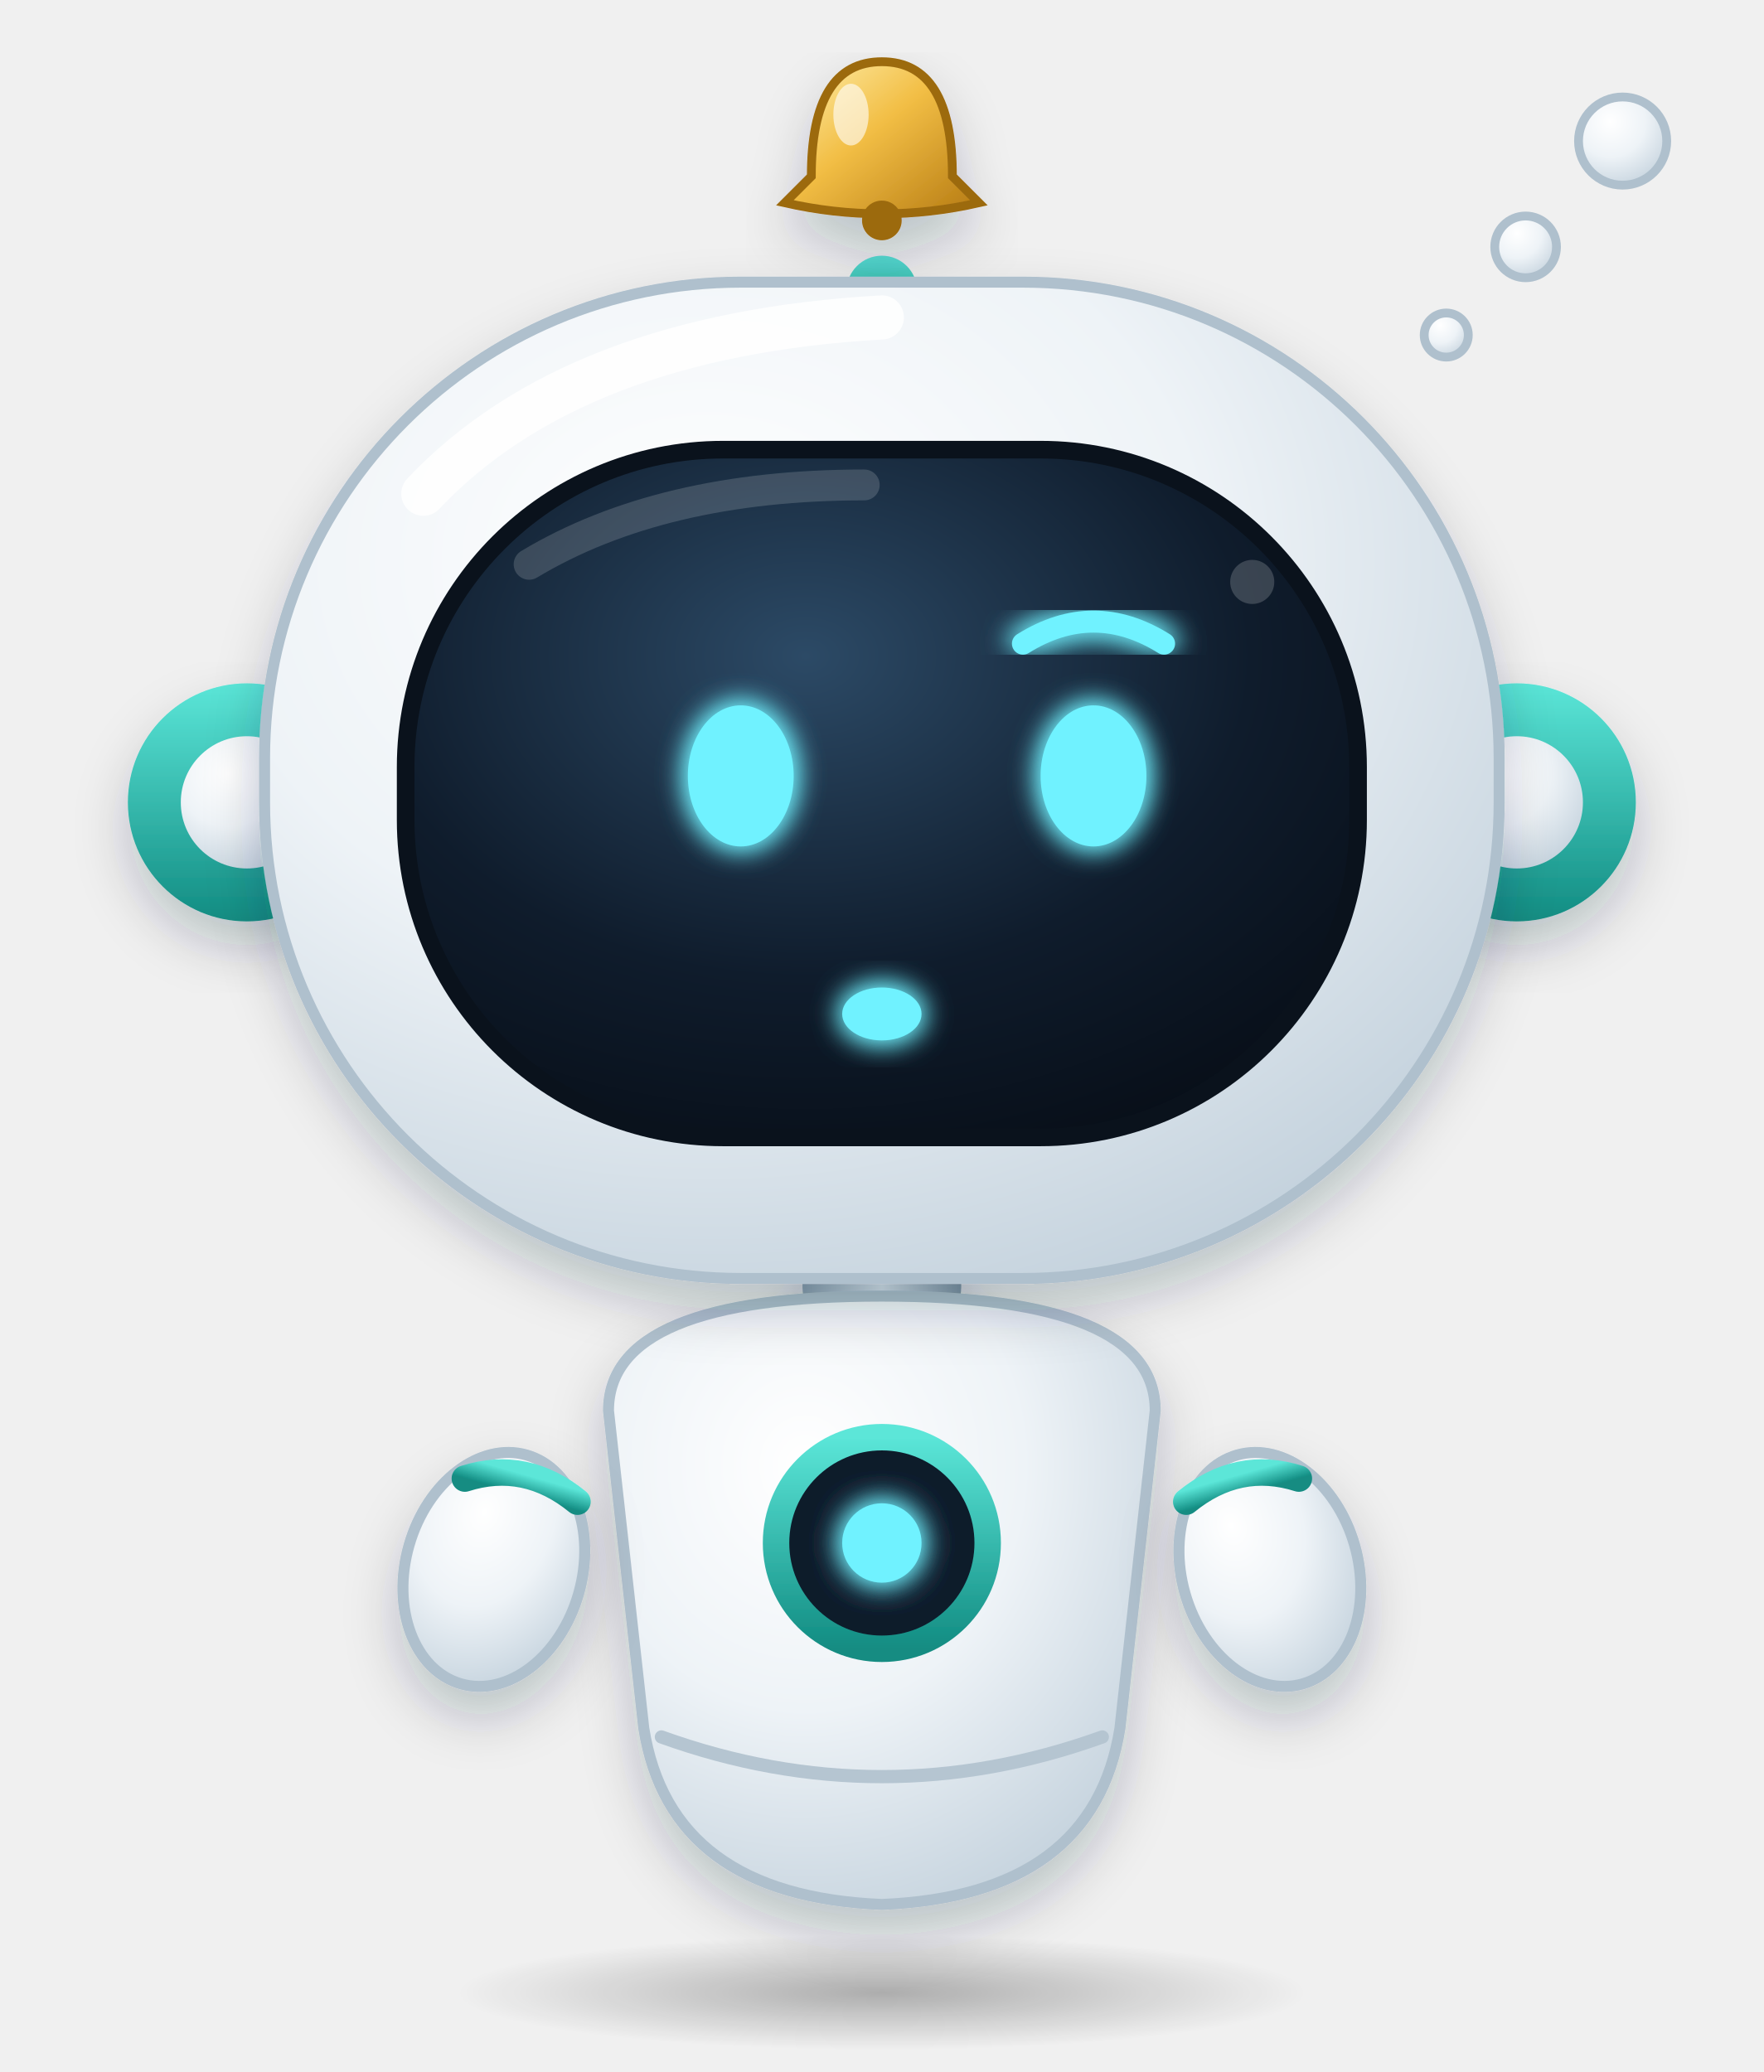
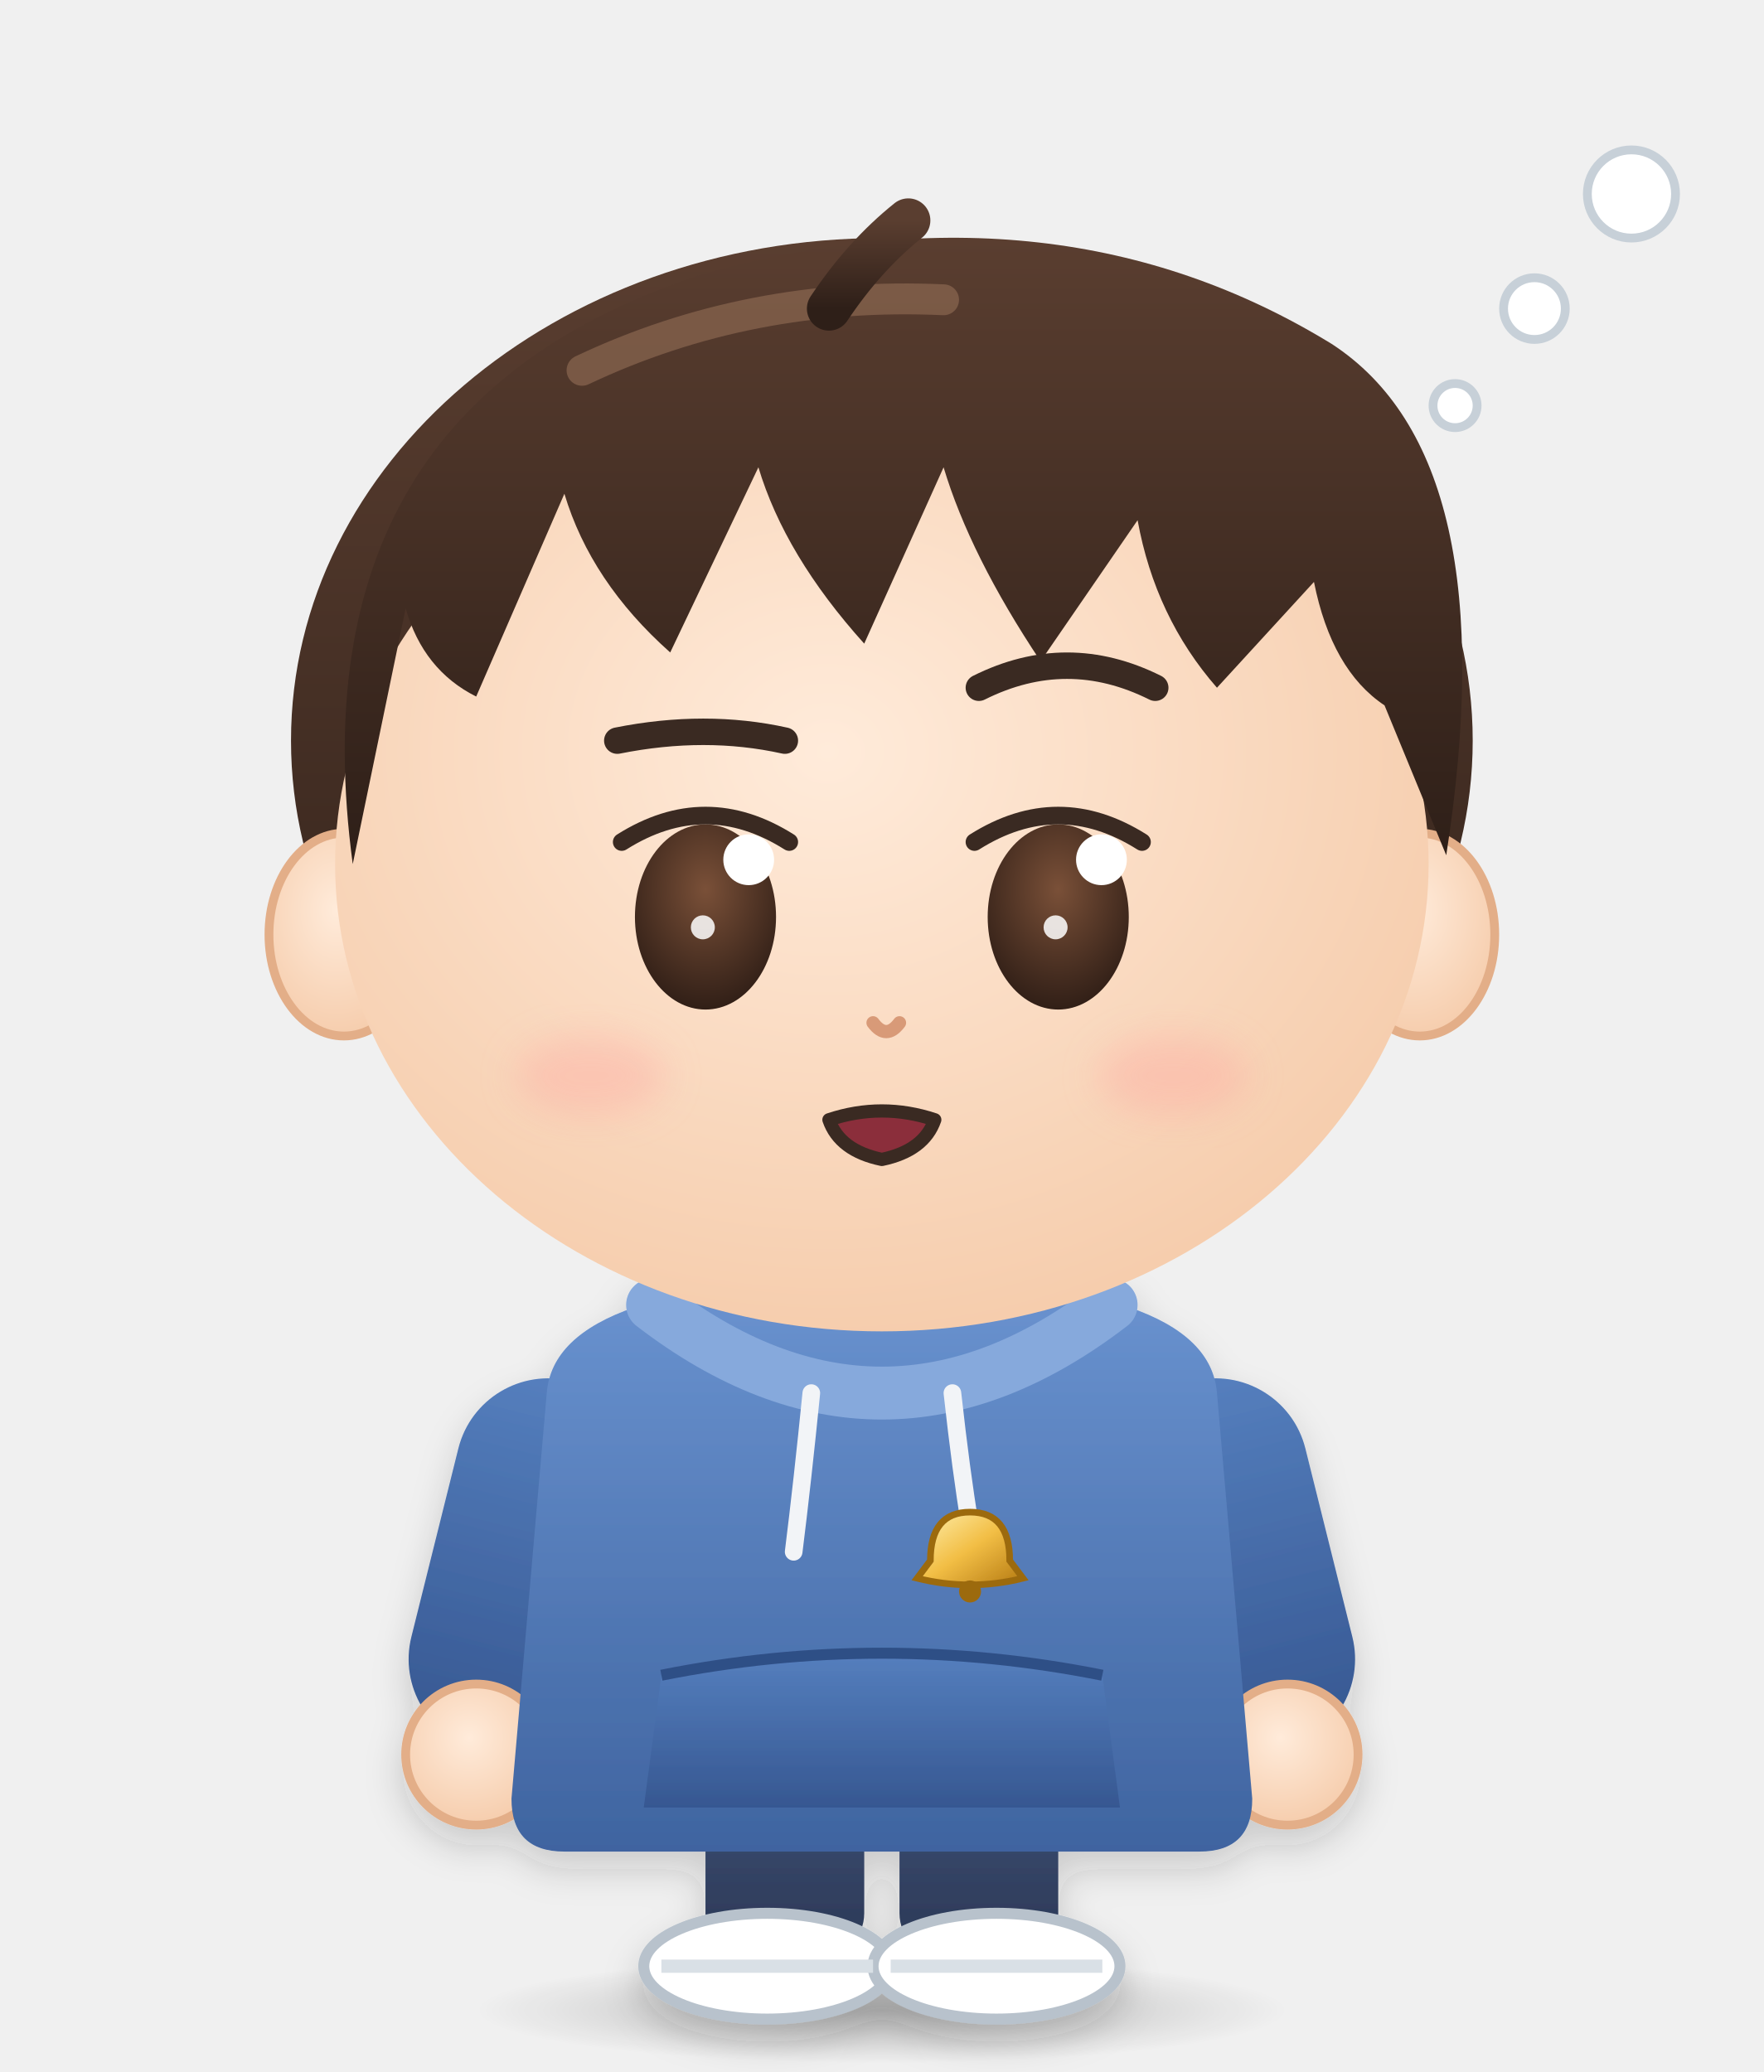
<svg xmlns="http://www.w3.org/2000/svg" viewBox="0 0 400 470" width="400" height="470">
  <defs>
-     <radialGradient id="shell" cx="0.36" cy="0.28" r="0.8">
-       <stop offset="0" stop-color="#FFFFFF" />
-       <stop offset="0.5" stop-color="#EEF3F7" />
-       <stop offset="1" stop-color="#C4D2DD" />
+     <radialGradient id="skin" cx="0.45" cy="0.38" r="0.75">
+       <stop offset="0" stop-color="#FFEBDA" />
+       <stop offset="1" stop-color="#F4C7A4" />
    </radialGradient>
-     <linearGradient id="teal" x1="0" y1="0" x2="0" y2="1">
-       <stop offset="0" stop-color="#5BE6D8" />
-       <stop offset="1" stop-color="#128C82" />
+     <linearGradient id="hair" x1="0" y1="0" x2="0" y2="1">
+       <stop offset="0" stop-color="#5A3E30" />
+       <stop offset="1" stop-color="#2E1F18" />
    </linearGradient>
-     <radialGradient id="visor" cx="0.42" cy="0.3" r="0.85">
-       <stop offset="0" stop-color="#2C4A66" />
-       <stop offset="0.55" stop-color="#0F1C2C" />
-       <stop offset="1" stop-color="#060B13" />
+     <linearGradient id="hoodie" x1="0" y1="0" x2="0" y2="1">
+       <stop offset="0" stop-color="#6A93D0" />
+       <stop offset="1" stop-color="#3F64A0" />
+     </linearGradient>
+     <linearGradient id="hoodieDark" x1="0" y1="0" x2="0" y2="1">
+       <stop offset="0" stop-color="#557FBE" />
+       <stop offset="1" stop-color="#365791" />
+     </linearGradient>
+     <linearGradient id="jeans" x1="0" y1="0" x2="0" y2="1">
+       <stop offset="0" stop-color="#3B4C70" />
+       <stop offset="1" stop-color="#2A3754" />
+     </linearGradient>
+     <radialGradient id="iris" cx="0.5" cy="0.35" r="0.7">
+       <stop offset="0" stop-color="#7A5038" />
+       <stop offset="1" stop-color="#2B1B14" />
    </radialGradient>
    <linearGradient id="gold" x1="0" y1="0" x2="1" y2="1">
      <stop offset="0" stop-color="#FFF1B0" />
-       <stop offset="0.45" stop-color="#F2BE45" />
+       <stop offset="0.5" stop-color="#F2BE45" />
      <stop offset="1" stop-color="#B57A12" />
    </linearGradient>
-     <linearGradient id="metal" x1="0" y1="0" x2="1" y2="0">
-       <stop offset="0" stop-color="#8A9DAD" />
-       <stop offset="0.5" stop-color="#D6E0E8" />
-       <stop offset="1" stop-color="#7E91A1" />
-     </linearGradient>
    <radialGradient id="ground" cx="0.5" cy="0.5" r="0.5">
-       <stop offset="0" stop-color="#000" stop-opacity="0.28" />
+       <stop offset="0" stop-color="#000" stop-opacity="0.25" />
      <stop offset="1" stop-color="#000" stop-opacity="0" />
    </radialGradient>
-     <radialGradient id="drop" cx="0.4" cy="0.35" r="0.7">
-       <stop offset="0" stop-color="#E6F6FF" />
-       <stop offset="1" stop-color="#7CC6F2" />
-     </radialGradient>
-     <filter id="glow" x="-50%" y="-50%" width="200%" height="200%">
-       <feGaussianBlur stdDeviation="3.2" result="b" />
-       <feMerge>
-         <feMergeNode in="b" />
-         <feMergeNode in="b" />
-         <feMergeNode in="SourceGraphic" />
-       </feMerge>
-     </filter>
-     <filter id="soft" x="-30%" y="-30%" width="160%" height="160%">
-       <feGaussianBlur stdDeviation="5" />
+     <filter id="soft" x="-40%" y="-40%" width="180%" height="180%">
+       <feGaussianBlur stdDeviation="4" />
    </filter>
    <filter id="shadow" x="-20%" y="-20%" width="140%" height="150%">
-       <feDropShadow dx="0" dy="6" stdDeviation="6" flood-color="#1B2B38" flood-opacity="0.22" />
+       <feDropShadow dx="0" dy="4" stdDeviation="4" flood-color="#2A2030" flood-opacity="0.18" />
    </filter>
  </defs>
-   <ellipse cx="200" cy="452" rx="96" ry="13" fill="url(#ground)" />
+   <ellipse cx="200" cy="456" rx="92" ry="12" fill="url(#ground)" />
  <g filter="url(#shadow)">
-     <rect x="182" y="276" width="36" height="26" rx="10" fill="url(#metal)" />
-     <path d="M138 320 Q138 294 200 294 Q262 294 262 320 L254 392 Q248 430 200 432 Q152 430 146 392 Z" fill="url(#shell)" stroke="#AFC0CD" stroke-width="2.5" />
-     <path d="M150 394 Q200 412 250 394" fill="none" stroke="#B5C5D1" stroke-width="3" stroke-linecap="round" />
-     <circle cx="200" cy="350" r="24" fill="#0F1C2C" />
-     <circle cx="200" cy="350" r="24" fill="none" stroke="url(#teal)" stroke-width="6" />
-     <circle cx="200" cy="350" r="9" fill="#6FF2FF" filter="url(#glow)" />
+     <rect x="160" y="410" width="36" height="34" rx="10" fill="url(#jeans)" />
+     <rect x="204" y="410" width="36" height="34" rx="10" fill="url(#jeans)" />
+     <ellipse cx="174" cy="446" rx="28" ry="12" fill="#FFFFFF" stroke="#B8C2CC" stroke-width="2.5" />
+     <ellipse cx="226" cy="446" rx="28" ry="12" fill="#FFFFFF" stroke="#B8C2CC" stroke-width="2.5" />
+     <path d="M150 446 L198 446 M202 446 L250 446" stroke="#D9E0E6" stroke-width="3" />
+     <rect x="98" y="312" width="42" height="86" rx="21" fill="url(#hoodieDark)" transform="rotate(14 119 355)" />
+     <rect x="260" y="312" width="42" height="86" rx="21" fill="url(#hoodieDark)" transform="rotate(-14 281 355)" />
+     <circle cx="108" cy="398" r="16" fill="url(#skin)" stroke="#E3AE88" stroke-width="2" />
+     <circle cx="292" cy="398" r="16" fill="url(#skin)" stroke="#E3AE88" stroke-width="2" />
+     <path d="M124 316 Q126 290 200 290 Q274 290 276 316 L284 408 Q284 420 272 420 L128 420 Q116 420 116 408 Z" fill="url(#hoodie)" />
+     <path d="M150 380 Q200 370 250 380 L254 410 L146 410 Z" fill="url(#hoodieDark)" />
+     <path d="M150 380 Q200 370 250 380" fill="none" stroke="#2F4F86" stroke-width="2.5" />
+     <path d="M148 296 Q200 336 252 296" fill="none" stroke="#86A9DC" stroke-width="12" stroke-linecap="round" />
+     <path d="M184 316 Q182 336 180 352" fill="none" stroke="#F2F4F7" stroke-width="4" stroke-linecap="round" />
+     <path d="M216 316 Q218 334 220 346" fill="none" stroke="#F2F4F7" stroke-width="4" stroke-linecap="round" />
+     <path d="M211 354 Q211 343 220 343 Q229 343 229 354 L232 358 Q220 361 208 358 Z" fill="url(#gold)" stroke="#9C6A10" stroke-width="1.5" />
+     <circle cx="220" cy="361" r="2.5" fill="#9C6A10" />
  </g>
-   <g filter="url(#shadow)">
-     <ellipse cx="112" cy="356" rx="20" ry="27" fill="url(#shell)" stroke="#AFC0CD" stroke-width="2.5" transform="rotate(16 112 356)" />
-     <path d="M100 338 Q112 330 126 336" fill="none" stroke="url(#teal)" stroke-width="6" stroke-linecap="round" transform="rotate(16 112 356)" />
-     <ellipse cx="288" cy="356" rx="20" ry="27" fill="url(#shell)" stroke="#AFC0CD" stroke-width="2.5" transform="rotate(-16 288 356)" />
-     <path d="M274 336 Q288 330 300 338" fill="none" stroke="url(#teal)" stroke-width="6" stroke-linecap="round" transform="rotate(-16 288 356)" />
-   </g>
-   <line x1="200" y1="66" x2="200" y2="42" stroke="url(#metal)" stroke-width="6" stroke-linecap="round" />
-   <circle cx="200" cy="66" r="8" fill="url(#teal)" />
-   <g filter="url(#shadow)">
-     <path d="M184 40 Q184 14 200 14 Q216 14 216 40 L222 46 Q200 51 178 46 Z" fill="url(#gold)" stroke="#9C6A10" stroke-width="2" />
-     <ellipse cx="193" cy="26" rx="4" ry="7" fill="#FFFFFF" opacity="0.6" />
-     <circle cx="200" cy="50" r="4.5" fill="#9C6A10" />
-   </g>
-   <g filter="url(#shadow)">
-     <circle cx="56" cy="182" r="27" fill="url(#teal)" />
-     <circle cx="56" cy="182" r="15" fill="url(#shell)" />
-     <circle cx="344" cy="182" r="27" fill="url(#teal)" />
-     <circle cx="344" cy="182" r="15" fill="url(#shell)" />
-   </g>
-   <g filter="url(#shadow)">
-     <rect x="60" y="64" width="280" height="226" rx="108" fill="url(#shell)" stroke="#AFC0CD" stroke-width="2.5" />
-   </g>
-   <path d="M96 112 Q130 76 200 72" fill="none" stroke="#FFFFFF" stroke-width="10" stroke-linecap="round" opacity="0.85" />
-   <rect x="92" y="102" width="216" height="156" rx="72" fill="url(#visor)" stroke="#0A121C" stroke-width="4" />
-   <path d="M120 128 Q150 110 196 110" fill="none" stroke="#FFFFFF" stroke-width="7" stroke-linecap="round" opacity="0.16" />
-   <circle cx="284" cy="132" r="5" fill="#FFFFFF" opacity="0.18" />
-   <ellipse cx="168" cy="176" rx="12" ry="16" fill="#6FF2FF" filter="url(#glow)" />
-   <ellipse cx="248" cy="176" rx="12" ry="16" fill="#6FF2FF" filter="url(#glow)" />
-   <path d="M152 152 L182 152" fill="none" stroke="#6FF2FF" stroke-width="5" stroke-linecap="round" stroke-linejoin="round" filter="url(#glow)" />
-   <path d="M232 146 Q248 136 264 146" fill="none" stroke="#6FF2FF" stroke-width="5" stroke-linecap="round" stroke-linejoin="round" filter="url(#glow)" />
-   <ellipse cx="200" cy="230" rx="9" ry="6" fill="#6FF2FF" filter="url(#glow)" />
-   <circle cx="328" cy="76" r="5" fill="url(#shell)" stroke="#AFC0CD" stroke-width="2" />
-   <circle cx="346" cy="56" r="7" fill="url(#shell)" stroke="#AFC0CD" stroke-width="2" />
-   <circle cx="368" cy="32" r="10" fill="url(#shell)" stroke="#AFC0CD" stroke-width="2" />
+   <rect x="186" y="282" width="28" height="18" rx="6" fill="#EDB993" />
+   <ellipse cx="200" cy="168" rx="134" ry="114" fill="url(#hair)" />
+   <ellipse cx="78" cy="212" rx="17" ry="23" fill="url(#skin)" stroke="#E3AE88" stroke-width="2" />
+   <ellipse cx="322" cy="212" rx="17" ry="23" fill="url(#skin)" stroke="#E3AE88" stroke-width="2" />
+   <ellipse cx="200" cy="196" rx="124" ry="106" fill="url(#skin)" />
+   <path d="M80 196 Q66 92 160 62 Q240 40 302 78 Q342 104 328 194 L314 160 Q302 152 298 132            L276 156 Q262 140 258 118 L236 150 Q220 126 214 106 L196 146 Q178 126 172 106            L152 148 Q134 132 128 112 L108 158 Q96 152 92 138 Z" fill="url(#hair)" />
+   <path d="M132 84 Q170 66 214 68" fill="none" stroke="#8A6650" stroke-width="7" stroke-linecap="round" opacity="0.7" />
+   <path d="M188 70 Q196 58 206 50" fill="none" stroke="url(#hair)" stroke-width="10" stroke-linecap="round" />
+   <path d="M198 232 Q201 236 204 232" fill="none" stroke="#D89A78" stroke-width="3" stroke-linecap="round" />
+   <ellipse cx="134" cy="244" rx="17" ry="9" fill="#FF9A9A" opacity="0.3" filter="url(#soft)" />
+   <ellipse cx="266" cy="244" rx="17" ry="9" fill="#FF9A9A" opacity="0.3" filter="url(#soft)" />
+   <circle cx="330" cy="92" r="5" fill="#FFFFFF" stroke="#C7D0D8" stroke-width="2" />
+   <circle cx="348" cy="70" r="7" fill="#FFFFFF" stroke="#C7D0D8" stroke-width="2" />
+   <circle cx="370" cy="44" r="10" fill="#FFFFFF" stroke="#C7D0D8" stroke-width="2" />
+   <path d="M140 168 Q160 164 178 168" fill="none" stroke="#3A2A22" stroke-width="6" stroke-linecap="round" stroke-linejoin="round" />
+   <path d="M222 156 Q242 146 262 156" fill="none" stroke="#3A2A22" stroke-width="6" stroke-linecap="round" stroke-linejoin="round" />
+   <ellipse cx="160" cy="208" rx="16" ry="21" fill="url(#iris)" />
+   <circle cx="169.8" cy="195.02" r="5.76" fill="#FFFFFF" />
+   <circle cx="159.4" cy="210.35" r="2.72" fill="#FFFFFF" opacity="0.85" />
+   <path d="M141 191 Q160 179 179 191" fill="none" stroke="#3A2A22" stroke-width="4" stroke-linecap="round" stroke-linejoin="round" />
+   <ellipse cx="240" cy="208" rx="16" ry="21" fill="url(#iris)" />
+   <circle cx="249.8" cy="195.02" r="5.76" fill="#FFFFFF" />
+   <circle cx="239.4" cy="210.35" r="2.72" fill="#FFFFFF" opacity="0.85" />
+   <path d="M221 191 Q240 179 259 191" fill="none" stroke="#3A2A22" stroke-width="4" stroke-linecap="round" stroke-linejoin="round" />
+   <path d="M188 254 Q200 250 212 254 Q209.6 261 200 263 Q190.4 261 188 254 Z" fill="#8B2E3B" stroke="#3A2A22" stroke-width="3" stroke-linejoin="round" />
</svg>
